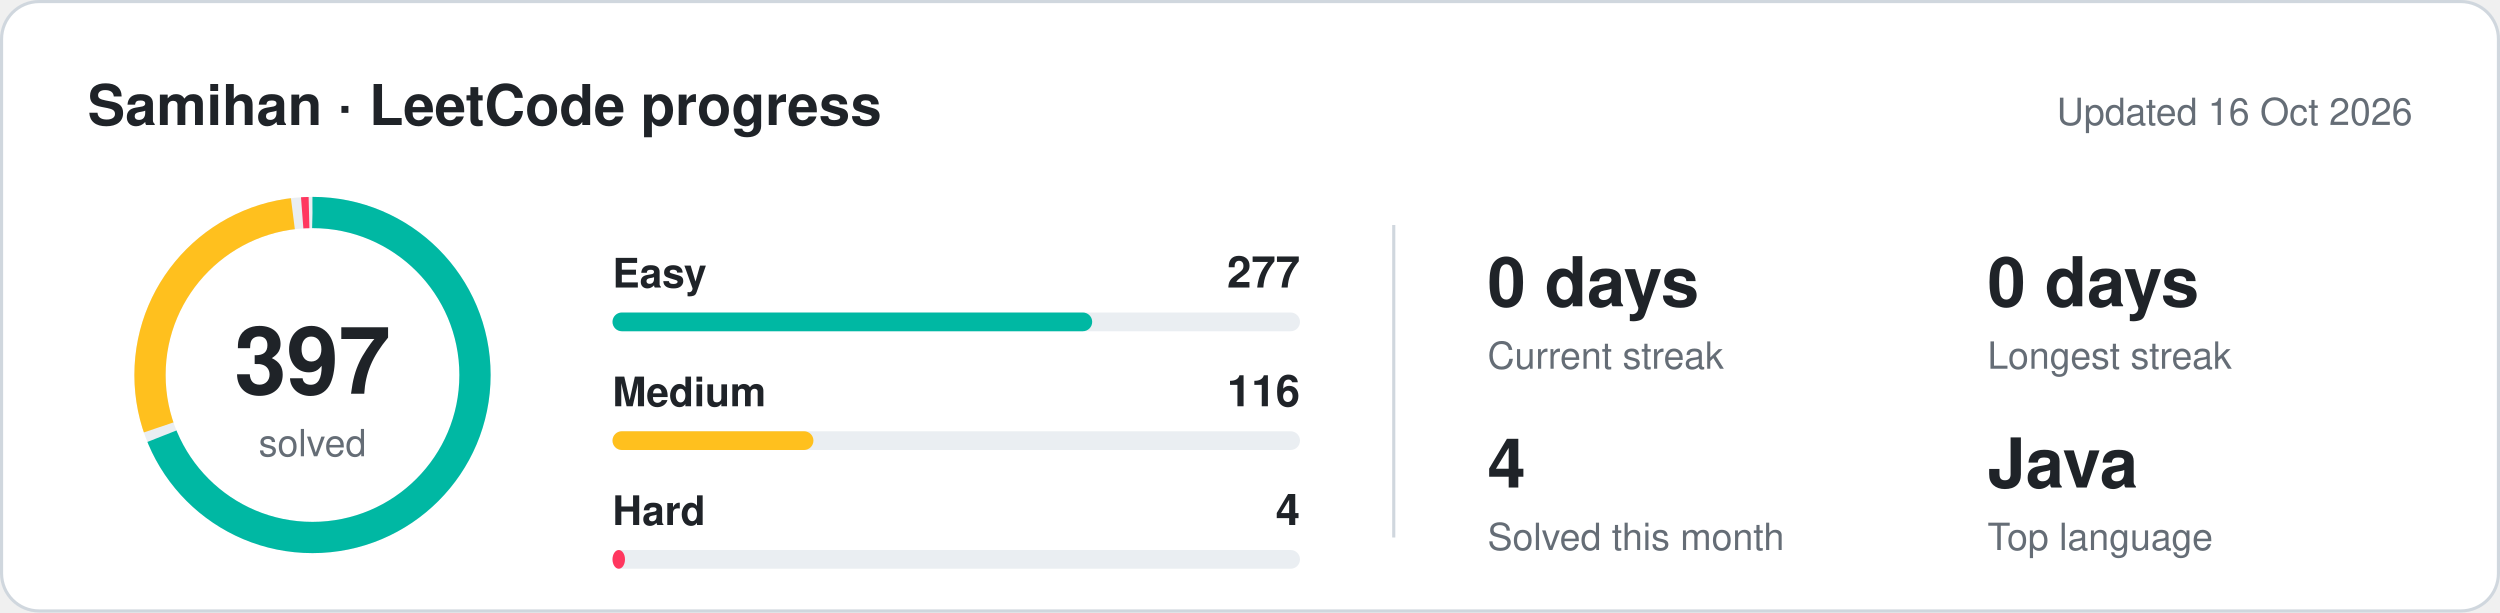
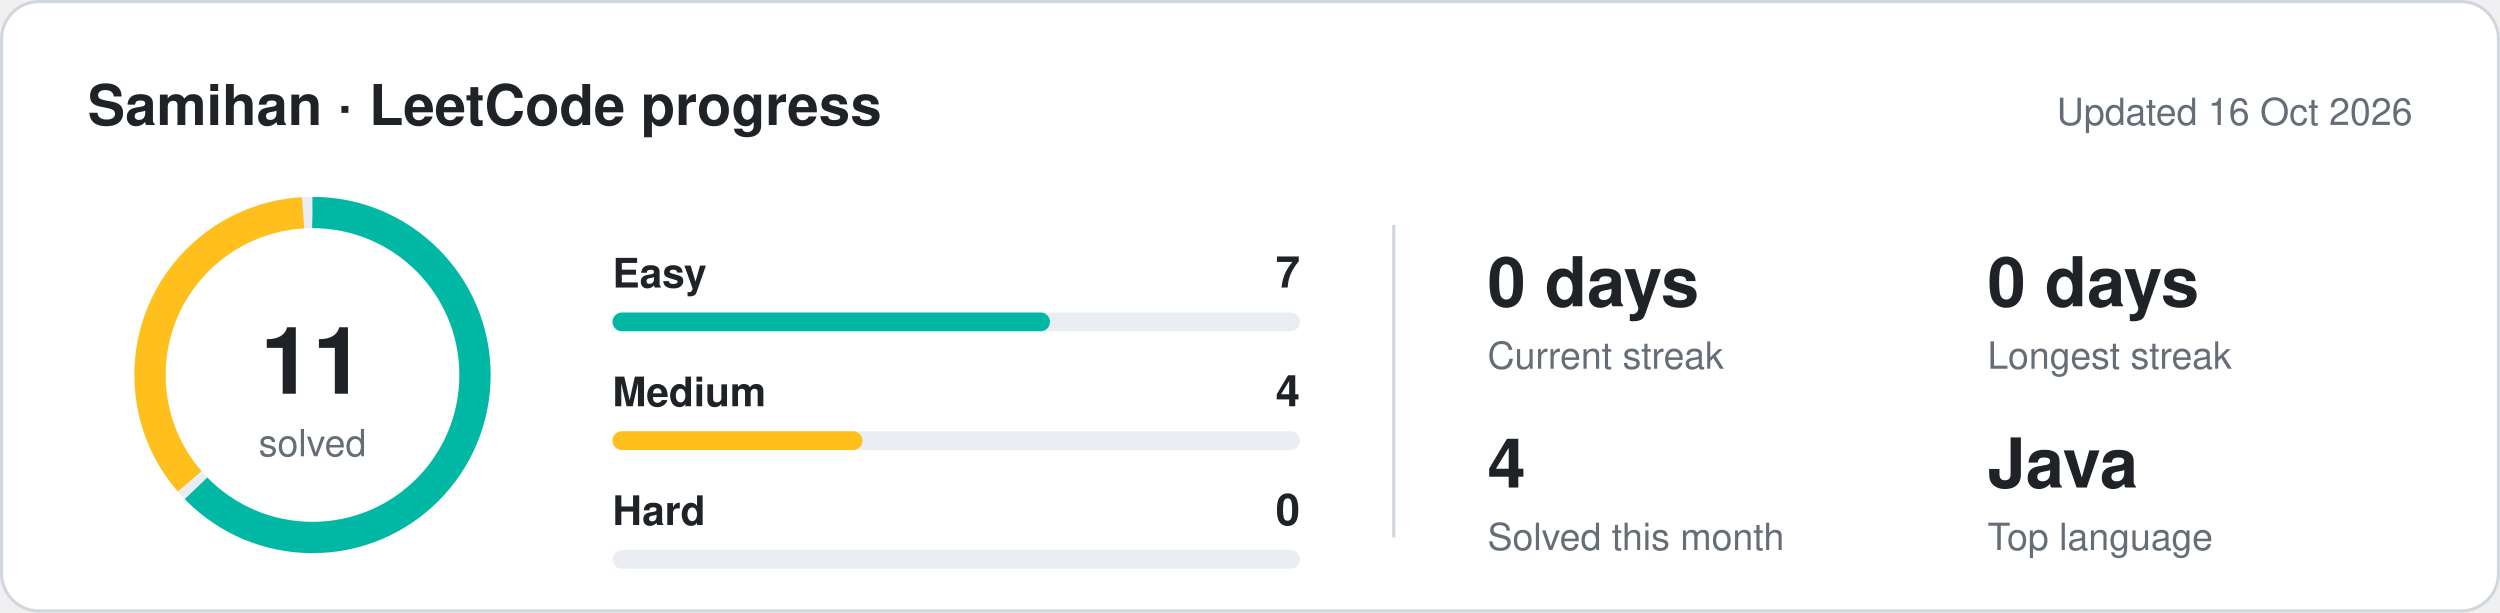
<svg xmlns="http://www.w3.org/2000/svg" width="800" height="196" viewBox="0 0 800 196" font-family="-apple-system,BlinkMacSystemFont,'Segoe UI',Helvetica,Arial,sans-serif" role="img" aria-labelledby="t">
  <style>
.bg{fill:#ffffff;stroke:#d0d7de}.title{fill:#1f2328;font-size:18px;font-weight:600}.muted{fill:#656d76;font-size:12px}
.label{fill:#1f2328;font-size:13px;font-weight:600}.value{fill:#1f2328;font-size:22px;font-weight:700}.value-sm{fill:#1f2328;font-size:14px;font-weight:700}
.total{fill:#1f2328;font-size:30px;font-weight:700}.track{fill:#eaeef2}.ring-track{stroke:#eaeef2}.divider{stroke:#d0d7de}.grid{stroke:#d0d7de;fill:none}
@media (prefers-color-scheme: dark){.bg{fill:#0d1117;stroke:#30363d}.title,.label,.value,.value-sm,.total{fill:#e6edf3}.muted{fill:#8b949e}.track{fill:#21262d}.ring-track{stroke:#21262d}.divider{stroke:#30363d}.grid{stroke:#30363d}}
@keyframes ls-fade{from{opacity:0;transform:translateY(6px)}to{opacity:1;transform:none}}
@keyframes ls-grow{from{transform:scaleX(0)}to{transform:scaleX(1)}}
@keyframes ls-pop{from{opacity:0;transform:scale(.2)}to{opacity:1;transform:scale(1)}}
@keyframes ls-pulse{0%,100%{opacity:1}50%{opacity:.3}}
.fade{animation:ls-fade .6s ease-out both}
.grow{transform-box:fill-box;transform-origin:left center;animation:ls-grow .9s cubic-bezier(.2,.7,.3,1) both}
.pulse{animation:ls-pulse 1.8s ease-in-out infinite}
.d1{animation-delay:0.12s}
.d2{animation-delay:0.24s}
.d3{animation-delay:0.36s}
.d4{animation-delay:0.48s}
.d5{animation-delay:0.60s}
.d6{animation-delay:0.72s}
.d7{animation-delay:0.84s}
.d8{animation-delay:0.96s}
@media (prefers-reduced-motion: reduce){*{animation:none!important}}
@keyframes ls-ring{from{stroke-dashoffset:326.73}to{stroke-dashoffset:0}}.reveal{animation:ls-ring 1.3s cubic-bezier(.2,.7,.3,1) both}
</style>
  <defs>
    <mask id="ring-mask">
      <circle cx="100" cy="120" r="52" fill="none" stroke="#fff" stroke-width="16" stroke-dasharray="326.73 326.73" transform="rotate(-90 100 120)" class="reveal" />
    </mask>
  </defs>
  <rect x="0.5" y="0.5" width="799" height="195" rx="12" class="bg" />
  <g class="fade">
    <text x="28" y="40" class="title">Samihan · LeetCode progress</text>
    <text x="772" y="40" class="muted" text-anchor="end">Updated 16 Oct 2026</text>
  </g>
  <circle cx="100" cy="120" r="52" fill="none" stroke-width="10" class="ring-track" />
  <g mask="url(#ring-mask)">
-     <circle cx="100" cy="120" r="52" fill="none" stroke="#00b8a3" stroke-width="10" stroke-dasharray="224.97 101.76" stroke-dashoffset="0.00" transform="rotate(-90 100 120)" />
-     <circle cx="100" cy="120" r="52" fill="none" stroke="#ffc01e" stroke-width="10" stroke-dasharray="92.47 234.26" stroke-dashoffset="-227.97" transform="rotate(-90 100 120)" />
-     <circle cx="100" cy="120" r="52" fill="none" stroke="#ff375f" stroke-width="10" stroke-dasharray="2.19 324.53" stroke-dashoffset="-323.43" transform="rotate(-90 100 120)" />
+     <circle cx="100" cy="120" r="52" fill="none" stroke="#00b8a3" stroke-width="10" stroke-dasharray="204.92 121.81" stroke-dashoffset="0.00" transform="rotate(-90 100 120)" />
+     <circle cx="100" cy="120" r="52" fill="none" stroke="#ffc01e" stroke-width="10" stroke-dasharray="115.81 210.92" stroke-dashoffset="-207.92" transform="rotate(-90 100 120)" />
  </g>
  <g class="fade d2">
-     <text x="100" y="126" class="total" text-anchor="middle">397</text>
+     <text x="100" y="126" class="total" text-anchor="middle">11</text>
    <text x="100" y="146" class="muted" text-anchor="middle">solved</text>
  </g>
  <g class="fade d1">
    <text x="196" y="92" class="label" fill="#00b8a3">Easy</text>
-     <text x="416" y="92" class="value-sm" text-anchor="end">277</text>
+     <text x="416" y="92" class="value-sm" text-anchor="end">7</text>
  </g>
  <rect x="196" y="100" width="220" height="6" rx="3" class="track" />
-   <rect x="196" y="100" width="153.5" height="6" rx="3" fill="#00b8a3" class="grow d1" />
+   <rect x="196" y="100" width="140.0" height="6" rx="3" fill="#00b8a3" class="grow d1" />
  <g class="fade d2">
    <text x="196" y="130" class="label" fill="#ffc01e">Medium</text>
-     <text x="416" y="130" class="value-sm" text-anchor="end">116</text>
+     <text x="416" y="130" class="value-sm" text-anchor="end">4</text>
  </g>
  <rect x="196" y="138" width="220" height="6" rx="3" class="track" />
-   <rect x="196" y="138" width="64.3" height="6" rx="3" fill="#ffc01e" class="grow d2" />
+   <rect x="196" y="138" width="80.0" height="6" rx="3" fill="#ffc01e" class="grow d2" />
  <g class="fade d3">
    <text x="196" y="168" class="label" fill="#ff375f">Hard</text>
-     <text x="416" y="168" class="value-sm" text-anchor="end">4</text>
+     <text x="416" y="168" class="value-sm" text-anchor="end">0</text>
  </g>
  <rect x="196" y="176" width="220" height="6" rx="3" class="track" />
-   <rect x="196" y="176" width="4.0" height="6" rx="3" fill="#ff375f" class="grow d3" />
  <line x1="446" y1="72" x2="446" y2="172" class="divider" />
  <g class="fade d3">
    <text x="476" y="98" class="value">0 days</text>
    <text x="476" y="118" class="muted">Current streak</text>
  </g>
  <g class="fade d4">
    <text x="636" y="98" class="value">0 days</text>
    <text x="636" y="118" class="muted">Longest streak</text>
  </g>
  <g class="fade d5">
    <text x="476" y="156" class="value">4</text>
    <text x="476" y="176" class="muted">Solved this month</text>
  </g>
  <g class="fade d6">
    <text x="636" y="156" class="value">Java</text>
    <text x="636" y="176" class="muted">Top language</text>
  </g>
</svg>
